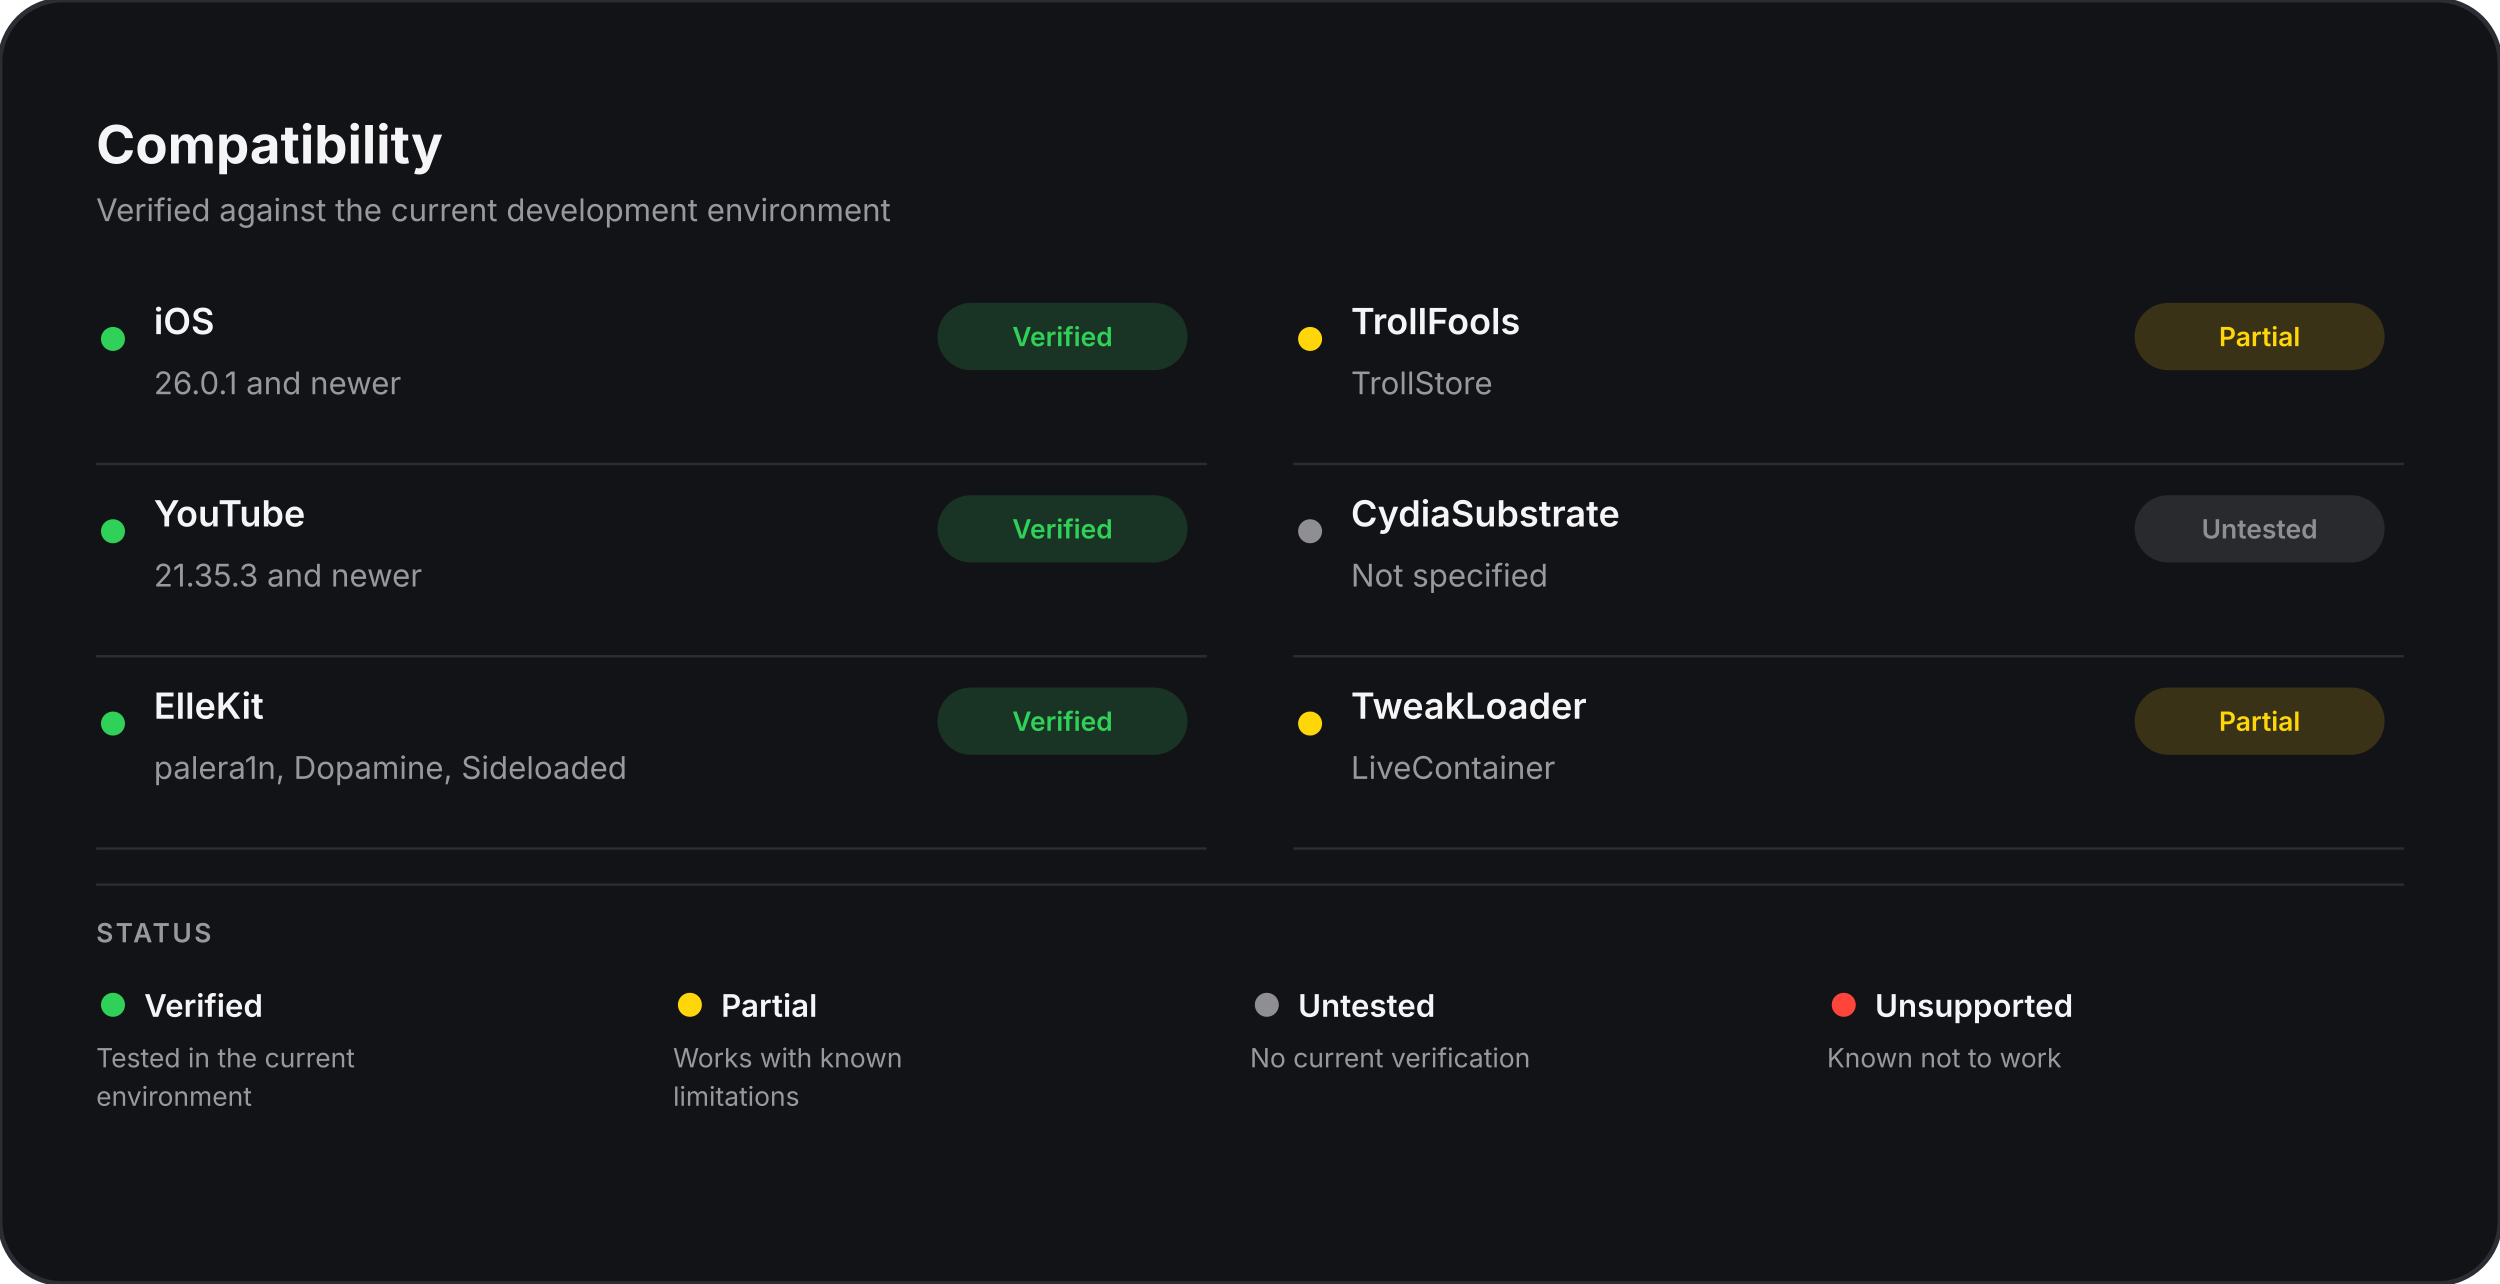
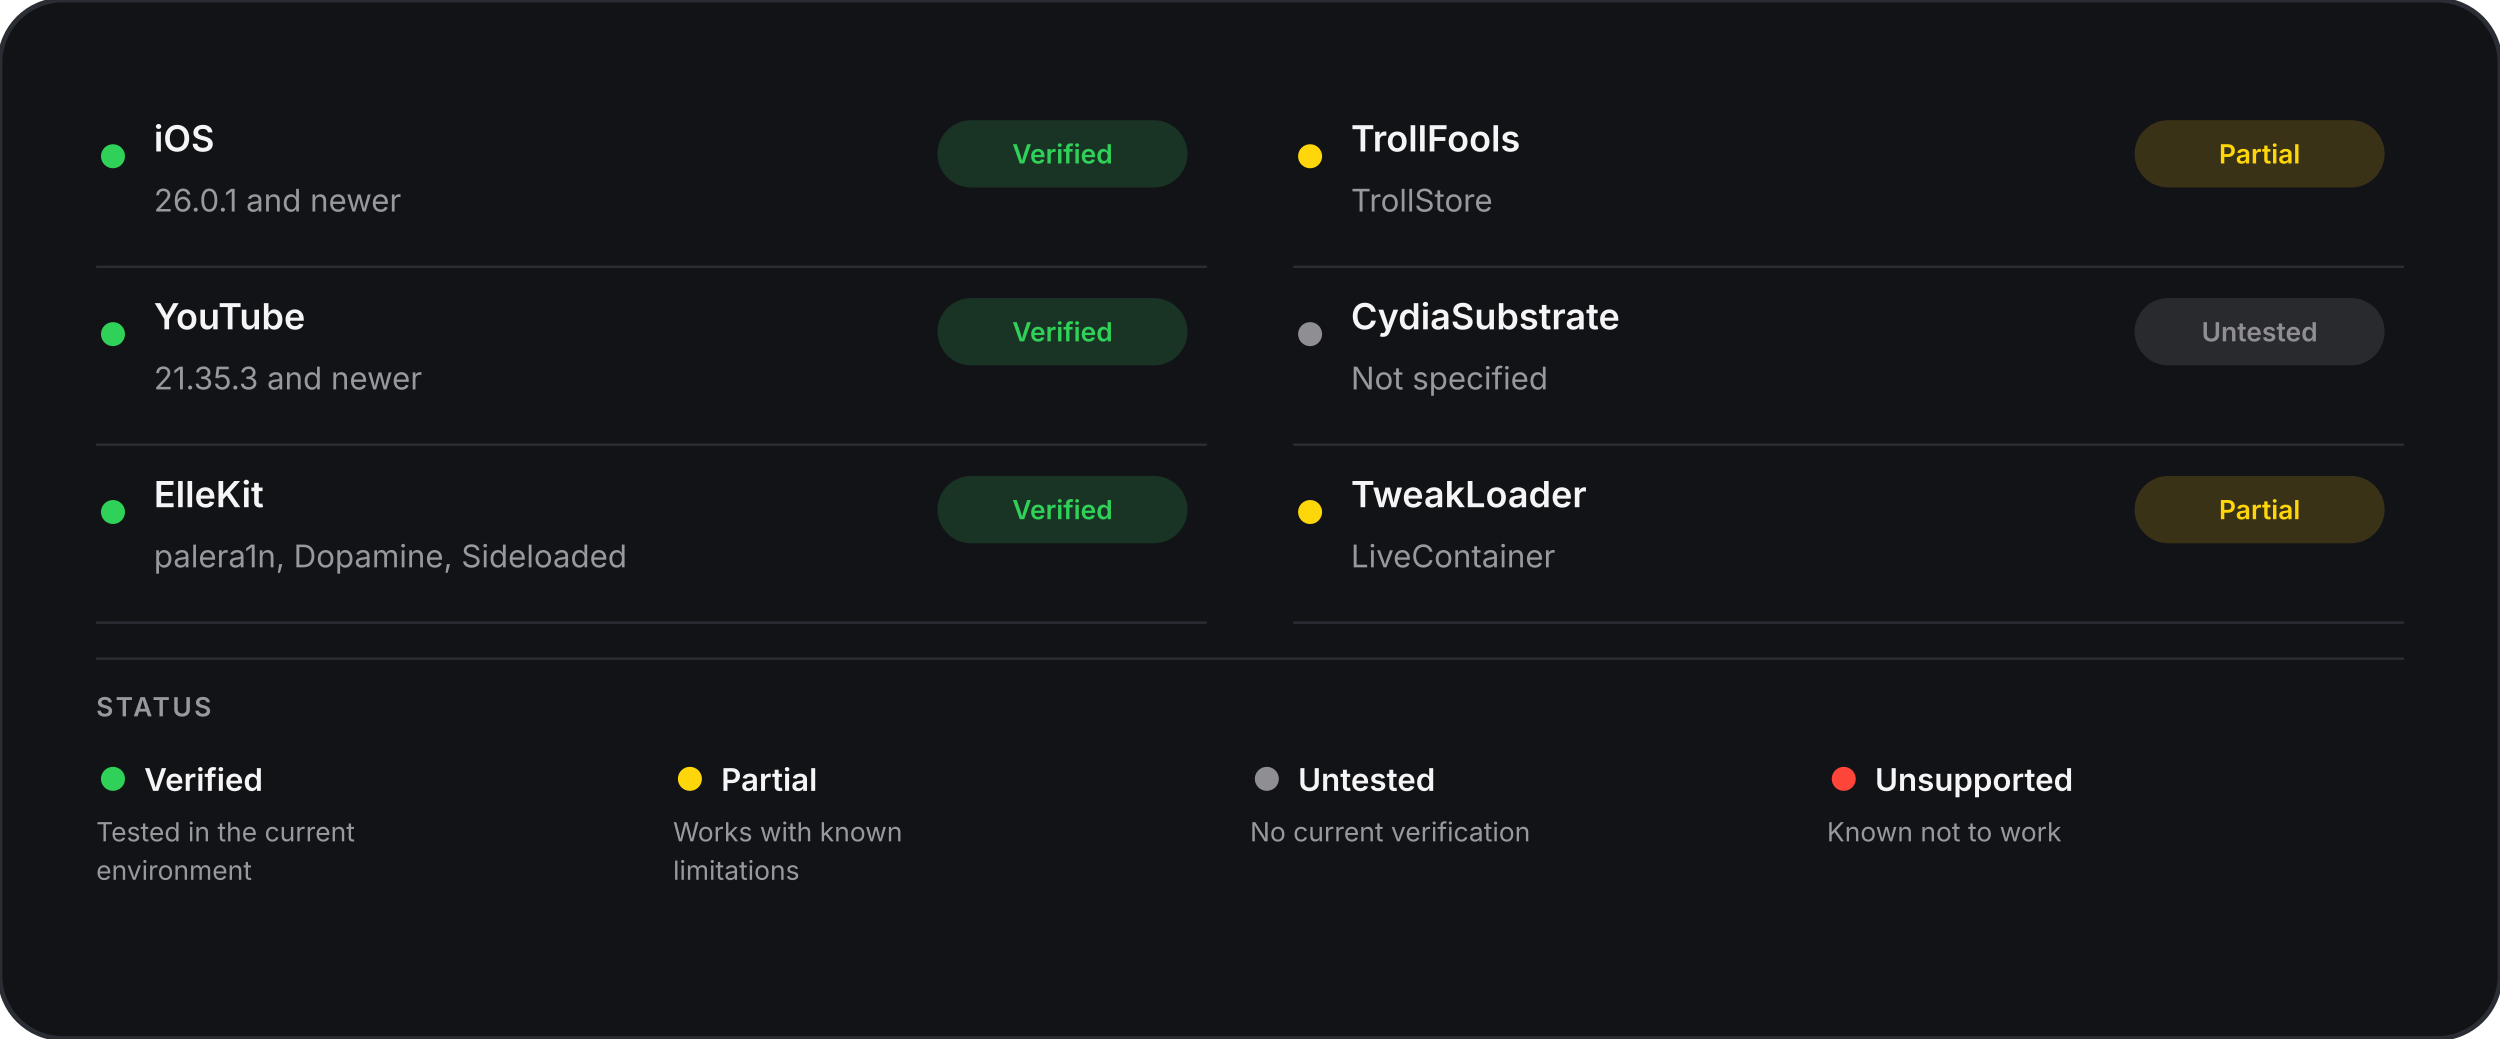
- <svg xmlns="http://www.w3.org/2000/svg" width="1040" height="534" viewBox="0 0 1040 534" role="img" aria-labelledby="title description">
+ <svg xmlns="http://www.w3.org/2000/svg" width="1040" height="432" viewBox="0 0 1040 432" role="img" aria-labelledby="title description">
  <rect width="100%" height="100%" rx="26" fill="#121316" stroke="#2a2d33" stroke-width="2" />
-   <text x="40" y="68" fill="#f5f5f7" font-family="-apple-system,BlinkMacSystemFont,Segoe UI,sans-serif" font-size="22" font-weight="700">Compatibility</text>
-   <text x="40" y="92" fill="#98989f" font-family="-apple-system,BlinkMacSystemFont,Segoe UI,sans-serif" font-size="13">Verified against the current development environment</text>
-   <line x1="40" y1="193" x2="502" y2="193" stroke="#2a2d33" stroke-width="1" />
-   <circle cx="47" cy="141" r="5" fill="#30d158" />
-   <text x="64" y="139" fill="#f5f5f7" font-family="-apple-system,BlinkMacSystemFont,Segoe UI,sans-serif" font-size="15" font-weight="600">iOS</text>
-   <text x="64" y="164" fill="#98989f" font-family="-apple-system,BlinkMacSystemFont,Segoe UI,sans-serif" font-size="13">26.0.1 and newer</text>
-   <rect x="390" y="126" width="104" height="28" rx="14" fill="#193325" />
-   <text x="442" y="144" text-anchor="middle" fill="#30d158" font-family="-apple-system,BlinkMacSystemFont,Segoe UI,sans-serif" font-size="11" font-weight="600">Verified</text>
-   <line x1="40" y1="273" x2="502" y2="273" stroke="#2a2d33" stroke-width="1" />
-   <circle cx="47" cy="221" r="5" fill="#30d158" />
-   <text x="64" y="219" fill="#f5f5f7" font-family="-apple-system,BlinkMacSystemFont,Segoe UI,sans-serif" font-size="15" font-weight="600">YouTube</text>
-   <text x="64" y="244" fill="#98989f" font-family="-apple-system,BlinkMacSystemFont,Segoe UI,sans-serif" font-size="13">21.35.3 and newer</text>
-   <rect x="390" y="206" width="104" height="28" rx="14" fill="#193325" />
-   <text x="442" y="224" text-anchor="middle" fill="#30d158" font-family="-apple-system,BlinkMacSystemFont,Segoe UI,sans-serif" font-size="11" font-weight="600">Verified</text>
-   <line x1="40" y1="353" x2="502" y2="353" stroke="#2a2d33" stroke-width="1" />
-   <circle cx="47" cy="301" r="5" fill="#30d158" />
-   <text x="64" y="299" fill="#f5f5f7" font-family="-apple-system,BlinkMacSystemFont,Segoe UI,sans-serif" font-size="15" font-weight="600">ElleKit</text>
-   <text x="64" y="324" fill="#98989f" font-family="-apple-system,BlinkMacSystemFont,Segoe UI,sans-serif" font-size="13">palera1n, Dopamine, Sideloaded</text>
-   <rect x="390" y="286" width="104" height="28" rx="14" fill="#193325" />
-   <text x="442" y="304" text-anchor="middle" fill="#30d158" font-family="-apple-system,BlinkMacSystemFont,Segoe UI,sans-serif" font-size="11" font-weight="600">Verified</text>
-   <line x1="538" y1="193" x2="1000" y2="193" stroke="#2a2d33" stroke-width="1" />
-   <circle cx="545" cy="141" r="5" fill="#ffd60a" />
-   <text x="562" y="139" fill="#f5f5f7" font-family="-apple-system,BlinkMacSystemFont,Segoe UI,sans-serif" font-size="15" font-weight="600">TrollFools</text>
-   <text x="562" y="164" fill="#98989f" font-family="-apple-system,BlinkMacSystemFont,Segoe UI,sans-serif" font-size="13">TrollStore</text>
-   <rect x="888" y="126" width="104" height="28" rx="14" fill="#3a3217" />
-   <text x="940" y="144" text-anchor="middle" fill="#ffd60a" font-family="-apple-system,BlinkMacSystemFont,Segoe UI,sans-serif" font-size="11" font-weight="600">Partial</text>
-   <line x1="538" y1="273" x2="1000" y2="273" stroke="#2a2d33" stroke-width="1" />
-   <circle cx="545" cy="221" r="5" fill="#8e8e93" />
-   <text x="562" y="219" fill="#f5f5f7" font-family="-apple-system,BlinkMacSystemFont,Segoe UI,sans-serif" font-size="15" font-weight="600">CydiaSubstrate</text>
-   <text x="562" y="244" fill="#98989f" font-family="-apple-system,BlinkMacSystemFont,Segoe UI,sans-serif" font-size="13">Not specified</text>
-   <rect x="888" y="206" width="104" height="28" rx="14" fill="#292a2e" />
-   <text x="940" y="224" text-anchor="middle" fill="#8e8e93" font-family="-apple-system,BlinkMacSystemFont,Segoe UI,sans-serif" font-size="11" font-weight="600">Untested</text>
-   <line x1="538" y1="353" x2="1000" y2="353" stroke="#2a2d33" stroke-width="1" />
-   <circle cx="545" cy="301" r="5" fill="#ffd60a" />
-   <text x="562" y="299" fill="#f5f5f7" font-family="-apple-system,BlinkMacSystemFont,Segoe UI,sans-serif" font-size="15" font-weight="600">TweakLoader</text>
-   <text x="562" y="324" fill="#98989f" font-family="-apple-system,BlinkMacSystemFont,Segoe UI,sans-serif" font-size="13">LiveContainer</text>
-   <rect x="888" y="286" width="104" height="28" rx="14" fill="#3a3217" />
-   <text x="940" y="304" text-anchor="middle" fill="#ffd60a" font-family="-apple-system,BlinkMacSystemFont,Segoe UI,sans-serif" font-size="11" font-weight="600">Partial</text>
-   <line x1="40" y1="368" x2="1000" y2="368" stroke="#2a2d33" stroke-width="1" />
-   <text x="40" y="392" fill="#98989f" font-family="-apple-system,BlinkMacSystemFont,Segoe UI,sans-serif" font-size="11" font-weight="600" letter-spacing="1">STATUS</text>
-   <circle cx="47" cy="418" r="5" fill="#30d158" />
-   <text x="60" y="423" fill="#f5f5f7" font-family="-apple-system,BlinkMacSystemFont,Segoe UI,sans-serif" font-size="13" font-weight="600">Verified</text>
-   <text x="40" y="444" fill="#98989f" font-family="-apple-system,BlinkMacSystemFont,Segoe UI,sans-serif" font-size="11">Tested in the current</text>
-   <text x="40" y="460" fill="#98989f" font-family="-apple-system,BlinkMacSystemFont,Segoe UI,sans-serif" font-size="11">environment</text>
-   <circle cx="287" cy="418" r="5" fill="#ffd60a" />
-   <text x="300" y="423" fill="#f5f5f7" font-family="-apple-system,BlinkMacSystemFont,Segoe UI,sans-serif" font-size="13" font-weight="600">Partial</text>
-   <text x="280" y="444" fill="#98989f" font-family="-apple-system,BlinkMacSystemFont,Segoe UI,sans-serif" font-size="11">Works with known</text>
-   <text x="280" y="460" fill="#98989f" font-family="-apple-system,BlinkMacSystemFont,Segoe UI,sans-serif" font-size="11">limitations</text>
-   <circle cx="527" cy="418" r="5" fill="#8e8e93" />
-   <text x="540" y="423" fill="#f5f5f7" font-family="-apple-system,BlinkMacSystemFont,Segoe UI,sans-serif" font-size="13" font-weight="600">Untested</text>
-   <text x="520" y="444" fill="#98989f" font-family="-apple-system,BlinkMacSystemFont,Segoe UI,sans-serif" font-size="11">No current verification</text>
-   <circle cx="767" cy="418" r="5" fill="#ff453a" />
-   <text x="780" y="423" fill="#f5f5f7" font-family="-apple-system,BlinkMacSystemFont,Segoe UI,sans-serif" font-size="13" font-weight="600">Unsupported</text>
-   <text x="760" y="444" fill="#98989f" font-family="-apple-system,BlinkMacSystemFont,Segoe UI,sans-serif" font-size="11">Known not to work</text>
+   <line x1="40" y1="111" x2="502" y2="111" stroke="#2a2d33" stroke-width="1" />
+   <circle cx="47" cy="65" r="5" fill="#30d158" />
+   <text x="64" y="63" fill="#f5f5f7" font-family="-apple-system,BlinkMacSystemFont,Segoe UI,sans-serif" font-size="15" font-weight="600">iOS</text>
+   <text x="64" y="88" fill="#98989f" font-family="-apple-system,BlinkMacSystemFont,Segoe UI,sans-serif" font-size="13">26.0.1 and newer</text>
+   <rect x="390" y="50" width="104" height="28" rx="14" fill="#193325" />
+   <text x="442" y="68" text-anchor="middle" fill="#30d158" font-family="-apple-system,BlinkMacSystemFont,Segoe UI,sans-serif" font-size="11" font-weight="600">Verified</text>
+   <line x1="40" y1="185" x2="502" y2="185" stroke="#2a2d33" stroke-width="1" />
+   <circle cx="47" cy="139" r="5" fill="#30d158" />
+   <text x="64" y="137" fill="#f5f5f7" font-family="-apple-system,BlinkMacSystemFont,Segoe UI,sans-serif" font-size="15" font-weight="600">YouTube</text>
+   <text x="64" y="162" fill="#98989f" font-family="-apple-system,BlinkMacSystemFont,Segoe UI,sans-serif" font-size="13">21.35.3 and newer</text>
+   <rect x="390" y="124" width="104" height="28" rx="14" fill="#193325" />
+   <text x="442" y="142" text-anchor="middle" fill="#30d158" font-family="-apple-system,BlinkMacSystemFont,Segoe UI,sans-serif" font-size="11" font-weight="600">Verified</text>
+   <line x1="40" y1="259" x2="502" y2="259" stroke="#2a2d33" stroke-width="1" />
+   <circle cx="47" cy="213" r="5" fill="#30d158" />
+   <text x="64" y="211" fill="#f5f5f7" font-family="-apple-system,BlinkMacSystemFont,Segoe UI,sans-serif" font-size="15" font-weight="600">ElleKit</text>
+   <text x="64" y="236" fill="#98989f" font-family="-apple-system,BlinkMacSystemFont,Segoe UI,sans-serif" font-size="13">palera1n, Dopamine, Sideloaded</text>
+   <rect x="390" y="198" width="104" height="28" rx="14" fill="#193325" />
+   <text x="442" y="216" text-anchor="middle" fill="#30d158" font-family="-apple-system,BlinkMacSystemFont,Segoe UI,sans-serif" font-size="11" font-weight="600">Verified</text>
+   <line x1="538" y1="111" x2="1000" y2="111" stroke="#2a2d33" stroke-width="1" />
+   <circle cx="545" cy="65" r="5" fill="#ffd60a" />
+   <text x="562" y="63" fill="#f5f5f7" font-family="-apple-system,BlinkMacSystemFont,Segoe UI,sans-serif" font-size="15" font-weight="600">TrollFools</text>
+   <text x="562" y="88" fill="#98989f" font-family="-apple-system,BlinkMacSystemFont,Segoe UI,sans-serif" font-size="13">TrollStore</text>
+   <rect x="888" y="50" width="104" height="28" rx="14" fill="#3a3217" />
+   <text x="940" y="68" text-anchor="middle" fill="#ffd60a" font-family="-apple-system,BlinkMacSystemFont,Segoe UI,sans-serif" font-size="11" font-weight="600">Partial</text>
+   <line x1="538" y1="185" x2="1000" y2="185" stroke="#2a2d33" stroke-width="1" />
+   <circle cx="545" cy="139" r="5" fill="#8e8e93" />
+   <text x="562" y="137" fill="#f5f5f7" font-family="-apple-system,BlinkMacSystemFont,Segoe UI,sans-serif" font-size="15" font-weight="600">CydiaSubstrate</text>
+   <text x="562" y="162" fill="#98989f" font-family="-apple-system,BlinkMacSystemFont,Segoe UI,sans-serif" font-size="13">Not specified</text>
+   <rect x="888" y="124" width="104" height="28" rx="14" fill="#292a2e" />
+   <text x="940" y="142" text-anchor="middle" fill="#8e8e93" font-family="-apple-system,BlinkMacSystemFont,Segoe UI,sans-serif" font-size="11" font-weight="600">Untested</text>
+   <line x1="538" y1="259" x2="1000" y2="259" stroke="#2a2d33" stroke-width="1" />
+   <circle cx="545" cy="213" r="5" fill="#ffd60a" />
+   <text x="562" y="211" fill="#f5f5f7" font-family="-apple-system,BlinkMacSystemFont,Segoe UI,sans-serif" font-size="15" font-weight="600">TweakLoader</text>
+   <text x="562" y="236" fill="#98989f" font-family="-apple-system,BlinkMacSystemFont,Segoe UI,sans-serif" font-size="13">LiveContainer</text>
+   <rect x="888" y="198" width="104" height="28" rx="14" fill="#3a3217" />
+   <text x="940" y="216" text-anchor="middle" fill="#ffd60a" font-family="-apple-system,BlinkMacSystemFont,Segoe UI,sans-serif" font-size="11" font-weight="600">Partial</text>
+   <line x1="40" y1="274" x2="1000" y2="274" stroke="#2a2d33" stroke-width="1" />
+   <text x="40" y="298" fill="#98989f" font-family="-apple-system,BlinkMacSystemFont,Segoe UI,sans-serif" font-size="11" font-weight="600" letter-spacing="1">STATUS</text>
+   <circle cx="47" cy="324" r="5" fill="#30d158" />
+   <text x="60" y="329" fill="#f5f5f7" font-family="-apple-system,BlinkMacSystemFont,Segoe UI,sans-serif" font-size="13" font-weight="600">Verified</text>
+   <text x="40" y="350" fill="#98989f" font-family="-apple-system,BlinkMacSystemFont,Segoe UI,sans-serif" font-size="11">Tested in the current</text>
+   <text x="40" y="366" fill="#98989f" font-family="-apple-system,BlinkMacSystemFont,Segoe UI,sans-serif" font-size="11">environment</text>
+   <circle cx="287" cy="324" r="5" fill="#ffd60a" />
+   <text x="300" y="329" fill="#f5f5f7" font-family="-apple-system,BlinkMacSystemFont,Segoe UI,sans-serif" font-size="13" font-weight="600">Partial</text>
+   <text x="280" y="350" fill="#98989f" font-family="-apple-system,BlinkMacSystemFont,Segoe UI,sans-serif" font-size="11">Works with known</text>
+   <text x="280" y="366" fill="#98989f" font-family="-apple-system,BlinkMacSystemFont,Segoe UI,sans-serif" font-size="11">limitations</text>
+   <circle cx="527" cy="324" r="5" fill="#8e8e93" />
+   <text x="540" y="329" fill="#f5f5f7" font-family="-apple-system,BlinkMacSystemFont,Segoe UI,sans-serif" font-size="13" font-weight="600">Untested</text>
+   <text x="520" y="350" fill="#98989f" font-family="-apple-system,BlinkMacSystemFont,Segoe UI,sans-serif" font-size="11">No current verification</text>
+   <circle cx="767" cy="324" r="5" fill="#ff453a" />
+   <text x="780" y="329" fill="#f5f5f7" font-family="-apple-system,BlinkMacSystemFont,Segoe UI,sans-serif" font-size="13" font-weight="600">Unsupported</text>
+   <text x="760" y="350" fill="#98989f" font-family="-apple-system,BlinkMacSystemFont,Segoe UI,sans-serif" font-size="11">Known not to work</text>
</svg>
